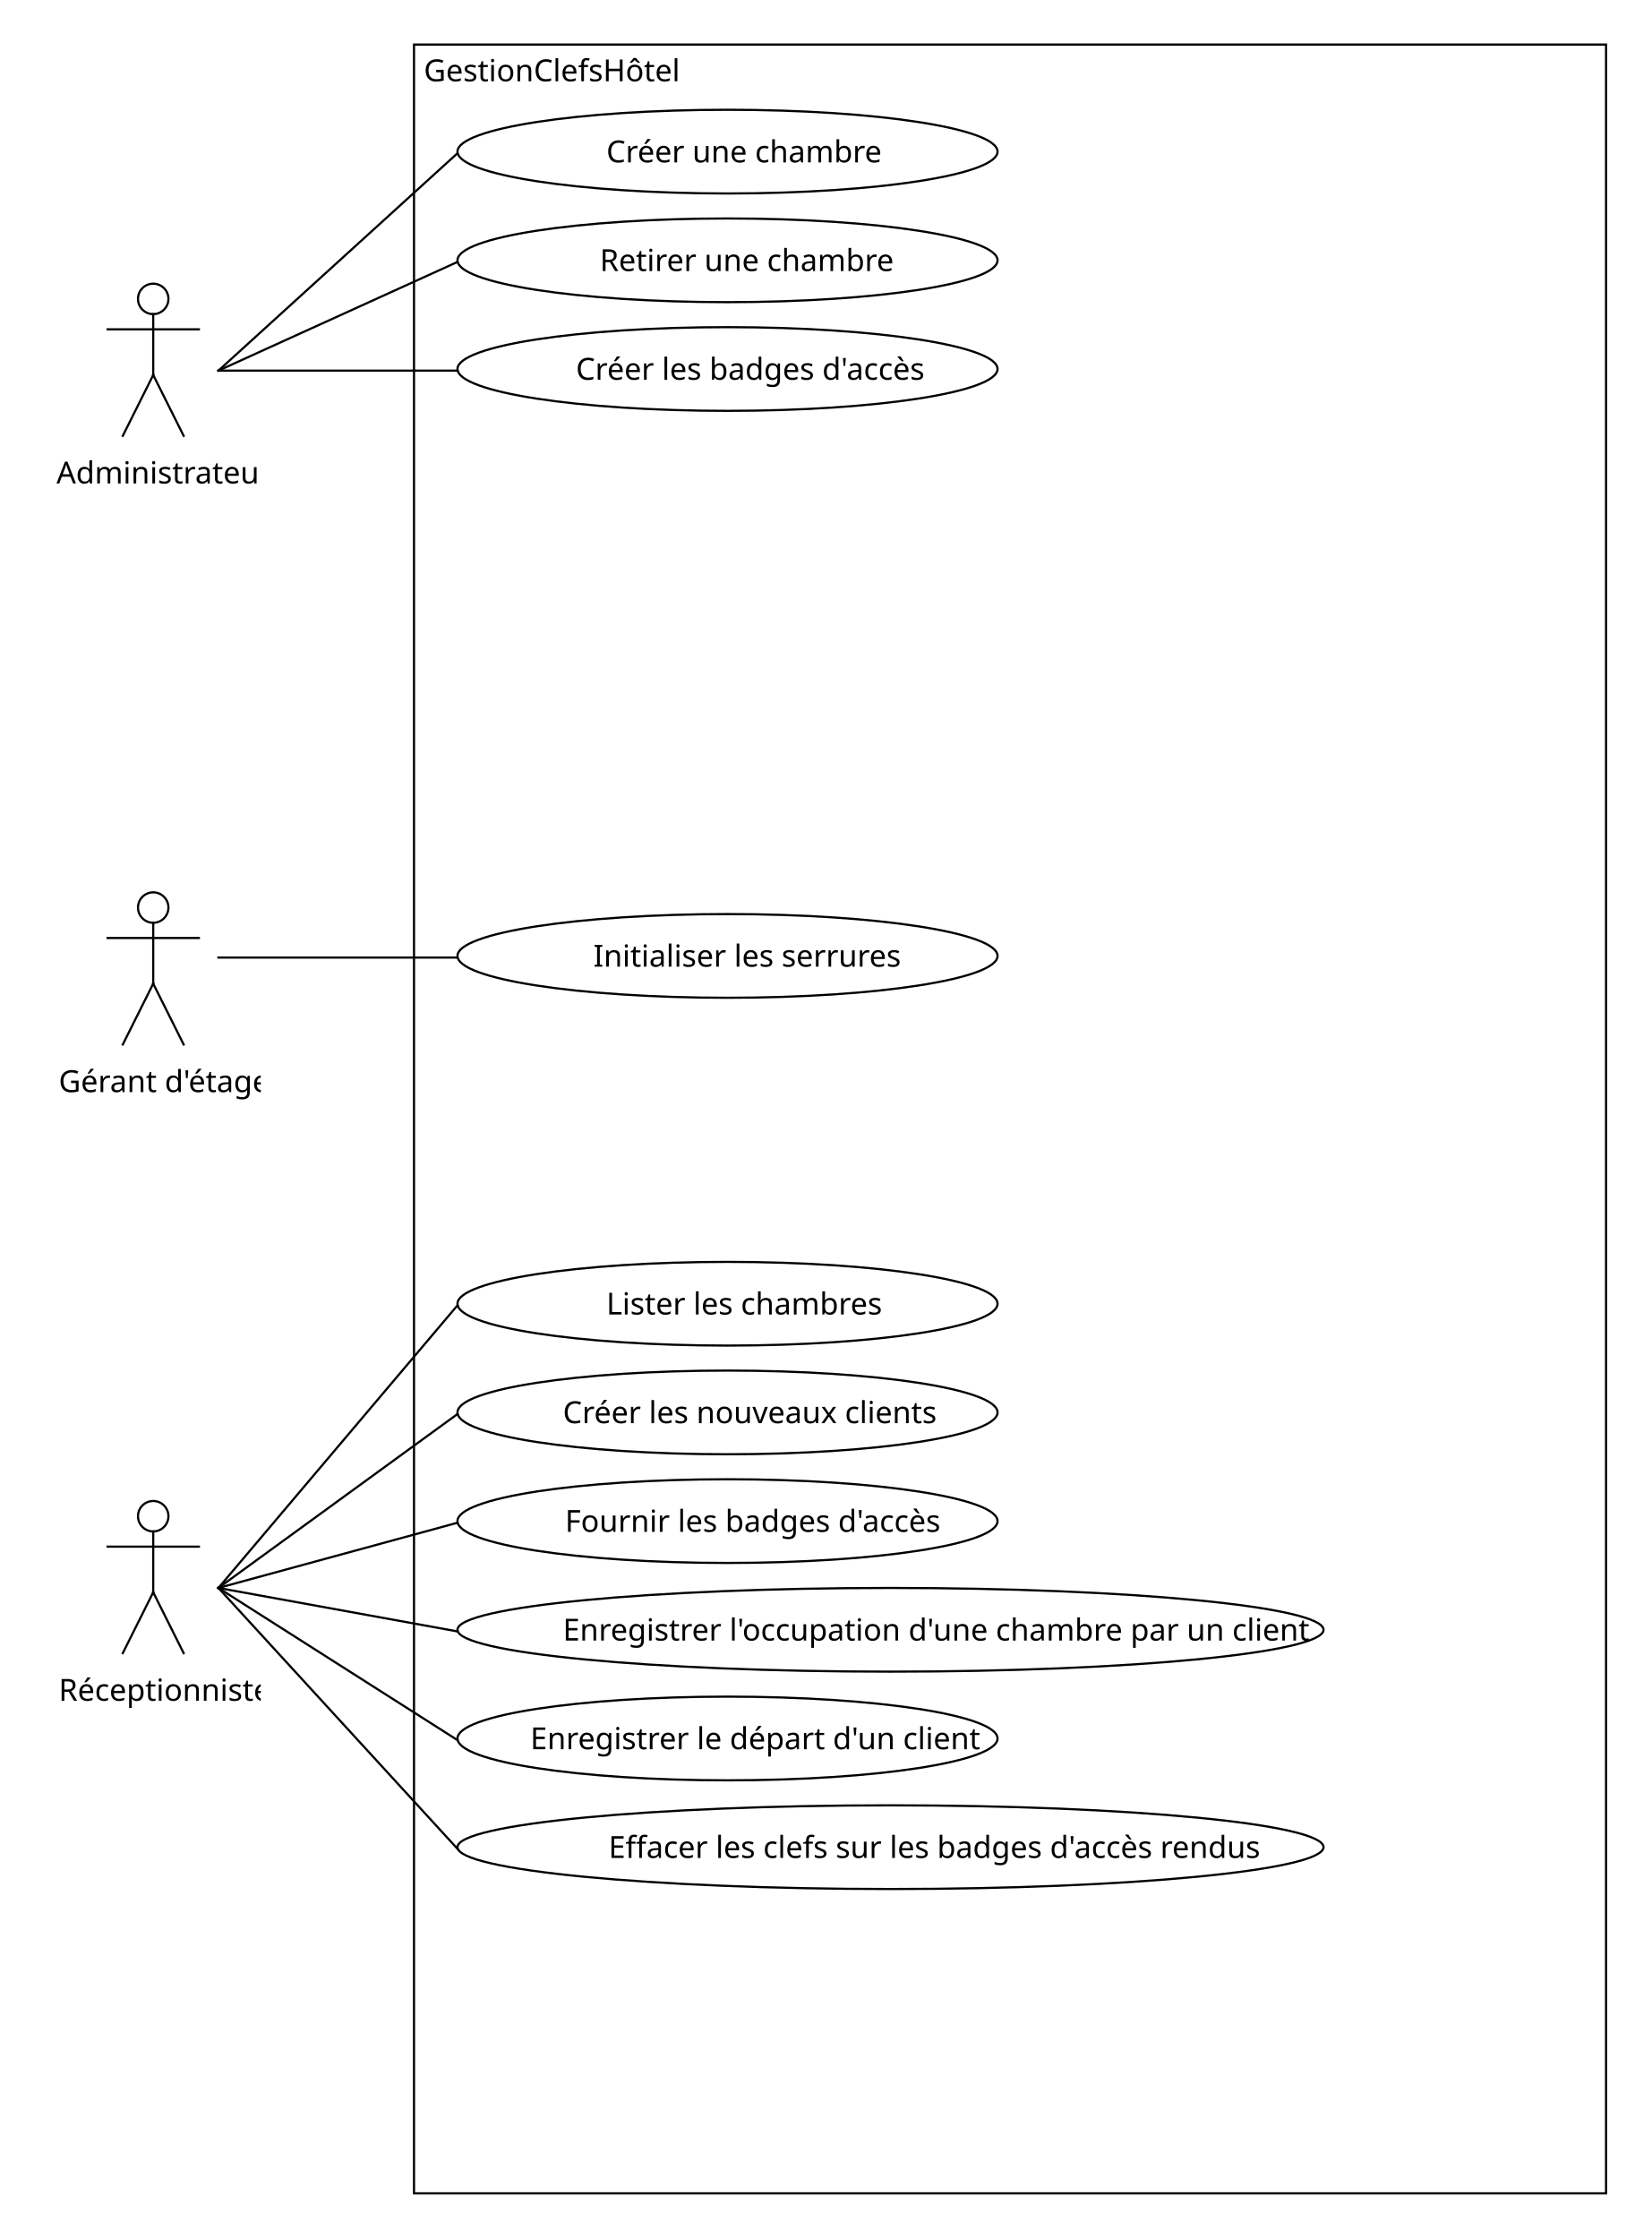
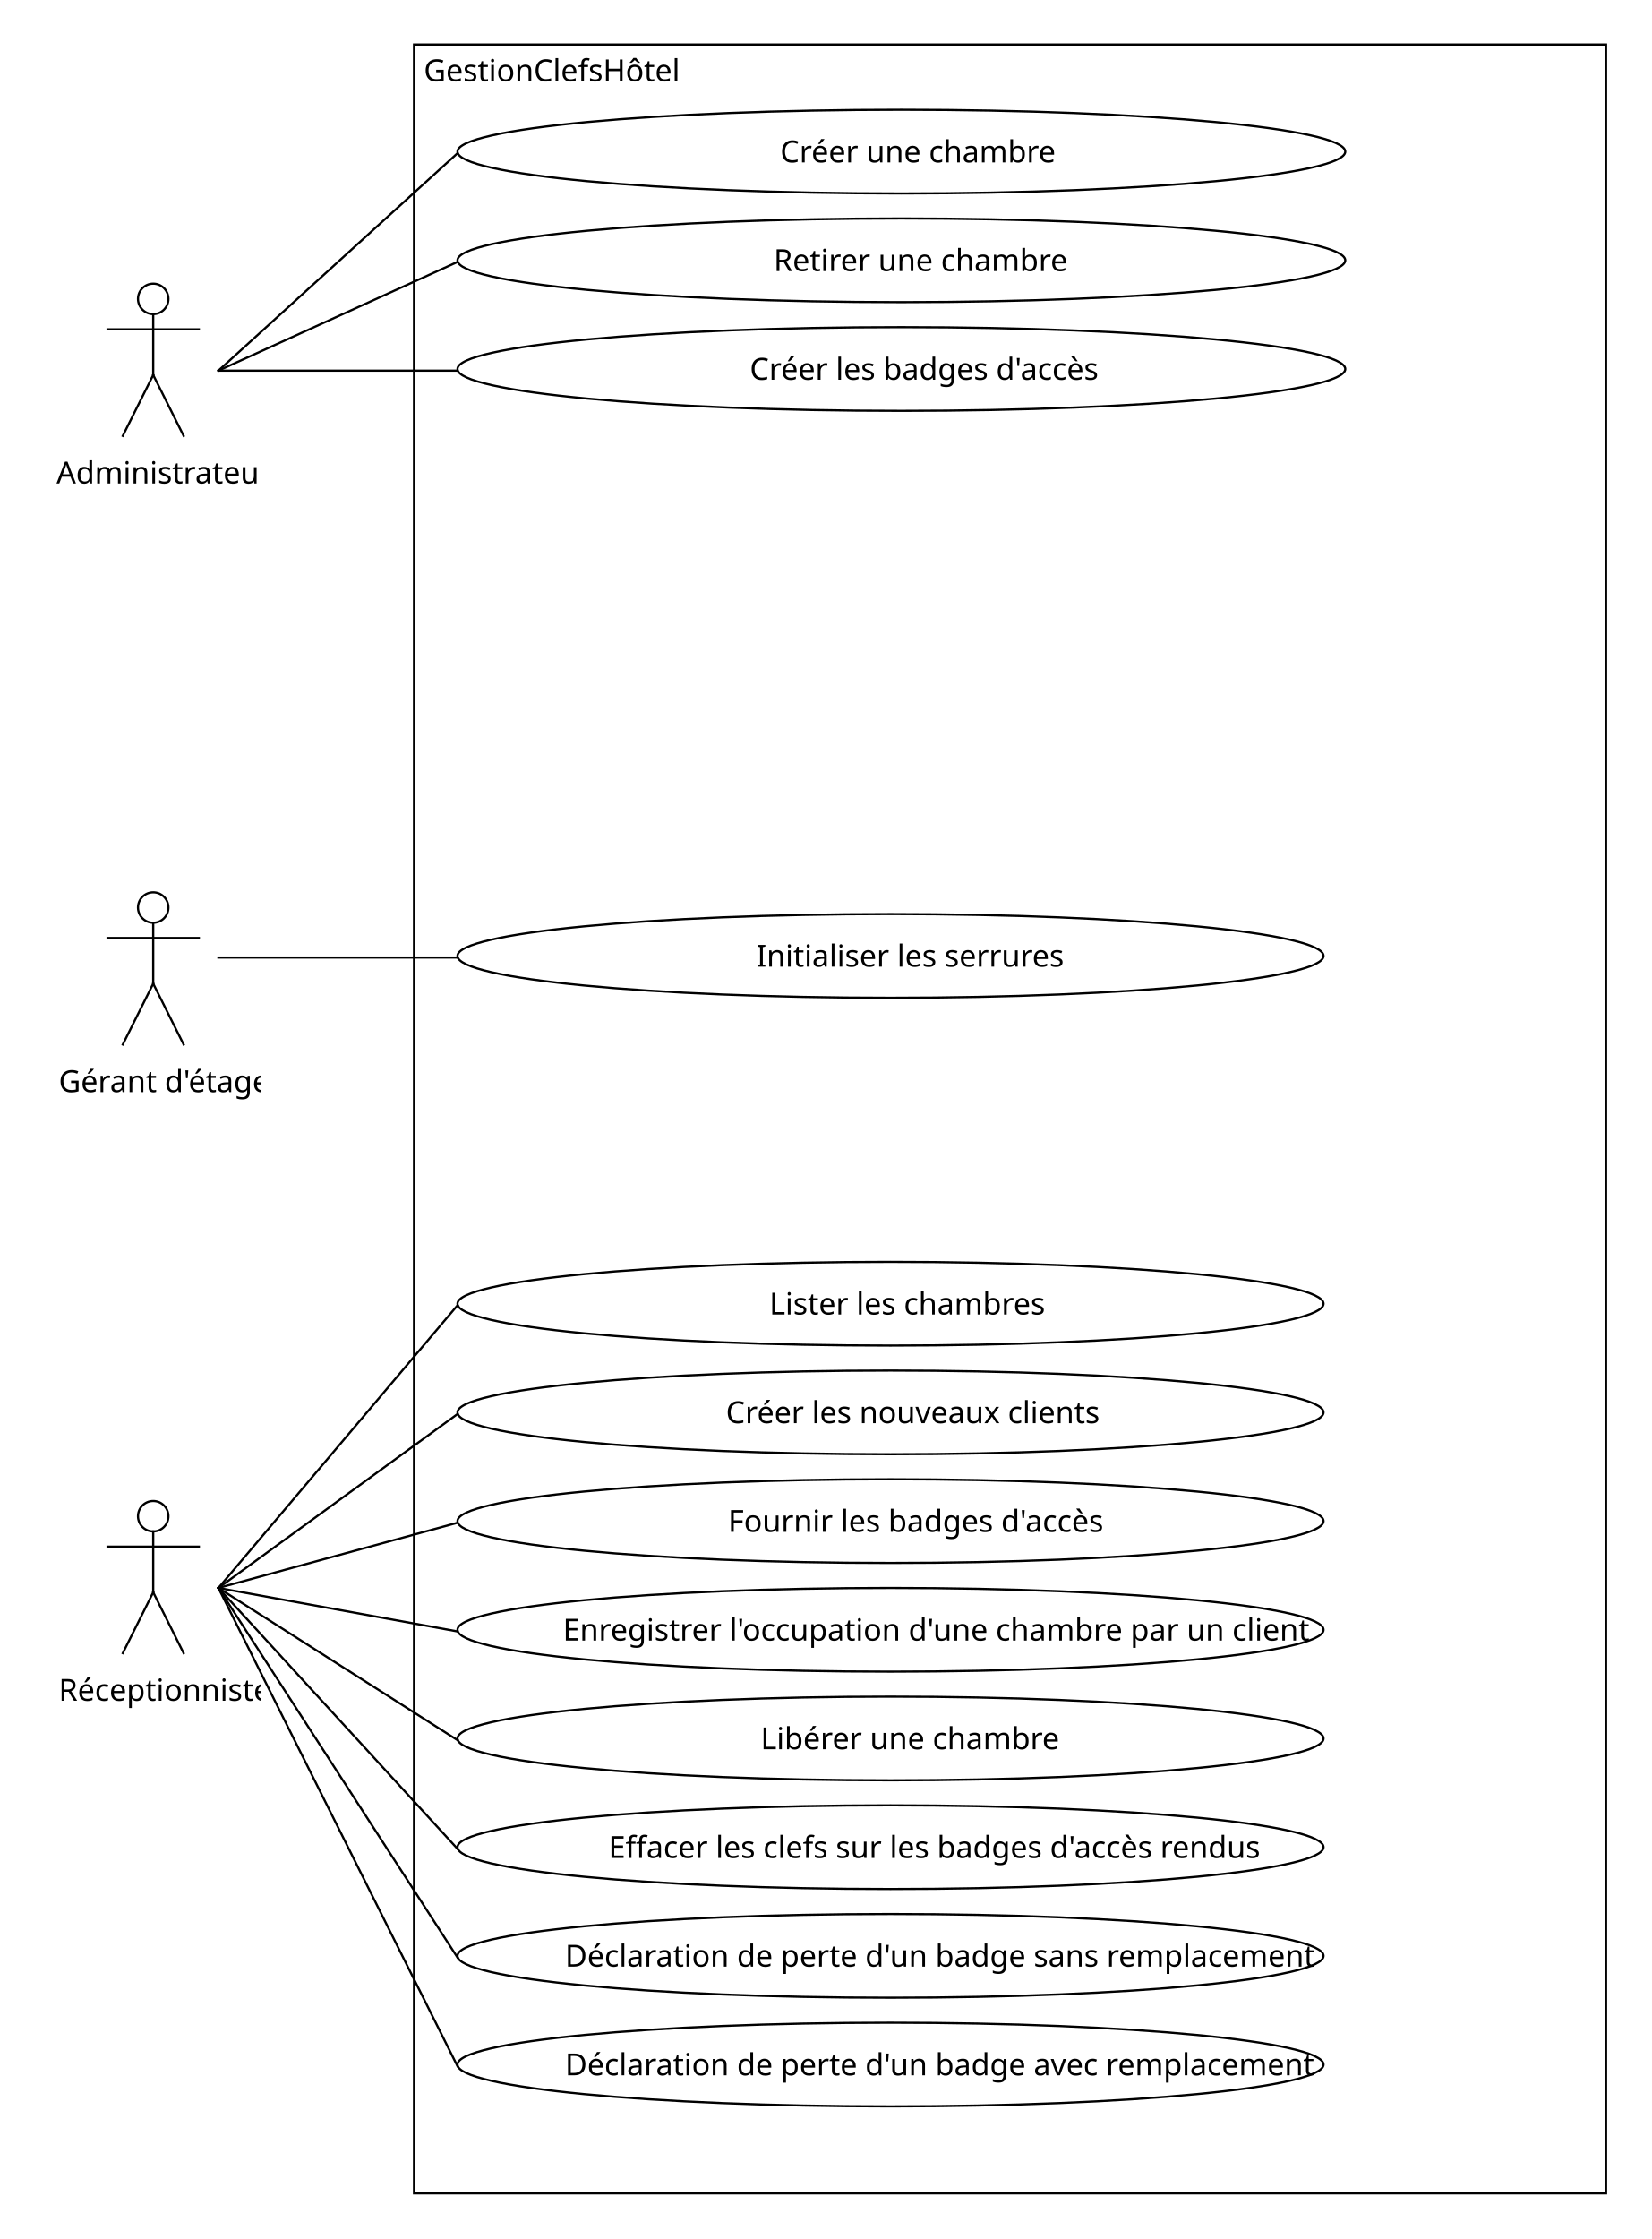
<svg xmlns="http://www.w3.org/2000/svg" fill-opacity="1" color-rendering="auto" color-interpolation="auto" text-rendering="auto" stroke="black" stroke-linecap="square" width="760" stroke-miterlimit="10" shape-rendering="auto" stroke-opacity="1" fill="black" stroke-dasharray="none" font-weight="normal" stroke-width="1" viewBox="-20 -10 760 1030" height="1030" font-family="'Dialog'" font-style="normal" stroke-linejoin="miter" font-size="12px" stroke-dashoffset="0" image-rendering="auto">
  <defs id="genericDefs" />
  <g>
    <defs id="defs1">
      <clipPath clipPathUnits="userSpaceOnUse" id="clipPath1">
        <path d="M0 0 L2147483647 0 L2147483647 2147483647 L0 2147483647 L0 0 Z" />
      </clipPath>
      <clipPath clipPathUnits="userSpaceOnUse" id="clipPath2">
        <path d="M0 0 L0 40 L400 40 L400 0 Z" />
      </clipPath>
      <clipPath clipPathUnits="userSpaceOnUse" id="clipPath3">
-         <path d="M0 0 L0 40 L250 40 L250 0 Z" />
+         <path d="M0 0 L0 40 L410 40 L410 0 Z" />
      </clipPath>
      <clipPath clipPathUnits="userSpaceOnUse" id="clipPath4">
        <path d="M0 0 L0 990 L550 990 L550 0 Z" />
      </clipPath>
      <clipPath clipPathUnits="userSpaceOnUse" id="clipPath5">
        <path d="M0 0 L0 110 L100 110 L100 0 Z" />
      </clipPath>
      <clipPath clipPathUnits="userSpaceOnUse" id="clipPath6">
+         <path d="M0 0 L0 250 L140 250 L140 0 Z" />
+       </clipPath>
+       <clipPath clipPathUnits="userSpaceOnUse" id="clipPath7">
+         <path d="M0 0 L0 200 L140 200 L140 0 Z" />
+       </clipPath>
+       <clipPath clipPathUnits="userSpaceOnUse" id="clipPath8">
        <path d="M0 0 L0 150 L140 150 L140 0 Z" />
      </clipPath>
-       <clipPath clipPathUnits="userSpaceOnUse" id="clipPath7">
+       <clipPath clipPathUnits="userSpaceOnUse" id="clipPath9">
        <path d="M0 0 L0 100 L140 100 L140 0 Z" />
      </clipPath>
-       <clipPath clipPathUnits="userSpaceOnUse" id="clipPath8">
+       <clipPath clipPathUnits="userSpaceOnUse" id="clipPath10">
        <path d="M0 0 L0 60 L140 60 L140 0 Z" />
      </clipPath>
-       <clipPath clipPathUnits="userSpaceOnUse" id="clipPath9">
+       <clipPath clipPathUnits="userSpaceOnUse" id="clipPath11">
        <path d="M0 0 L0 50 L140 50 L140 0 Z" />
      </clipPath>
-       <clipPath clipPathUnits="userSpaceOnUse" id="clipPath10">
+       <clipPath clipPathUnits="userSpaceOnUse" id="clipPath12">
        <path d="M0 0 L0 110 L140 110 L140 0 Z" />
      </clipPath>
-       <clipPath clipPathUnits="userSpaceOnUse" id="clipPath11">
+       <clipPath clipPathUnits="userSpaceOnUse" id="clipPath13">
        <path d="M0 0 L0 40 L140 40 L140 0 Z" />
      </clipPath>
-       <clipPath clipPathUnits="userSpaceOnUse" id="clipPath12">
+       <clipPath clipPathUnits="userSpaceOnUse" id="clipPath14">
        <path d="M0 0 L0 80 L140 80 L140 0 Z" />
      </clipPath>
-       <clipPath clipPathUnits="userSpaceOnUse" id="clipPath13">
+       <clipPath clipPathUnits="userSpaceOnUse" id="clipPath15">
        <path d="M0 0 L0 160 L140 160 L140 0 Z" />
      </clipPath>
-       <clipPath clipPathUnits="userSpaceOnUse" id="clipPath14">
+       <clipPath clipPathUnits="userSpaceOnUse" id="clipPath16">
        <path d="M0 0 L0 130 L140 130 L140 0 Z" />
      </clipPath>
    </defs>
+     <g fill="rgb(255,255,255)" fill-opacity="0" transform="translate(190,920)" stroke-opacity="0" stroke="rgb(255,255,255)">
+       <ellipse rx="199.25" ry="19.25" clip-path="url(#clipPath2)" cx="199.75" cy="19.75" stroke="none" />
+     </g>
+     <g transform="translate(190,920)">
+       <ellipse rx="199.25" fill="none" ry="19.25" clip-path="url(#clipPath2)" cx="199.75" cy="19.75" />
+       <text x="50" font-size="14px" y="24.695" clip-path="url(#clipPath2)" font-family="sans-serif" stroke="none" xml:space="preserve">Déclaration de perte d'un badge avec remplacement</text>
+     </g>
+     <g fill="rgb(255,255,255)" fill-opacity="0" transform="translate(190,870)" stroke-opacity="0" stroke="rgb(255,255,255)">
+       <ellipse rx="199.25" ry="19.25" clip-path="url(#clipPath2)" cx="199.75" cy="19.75" stroke="none" />
+     </g>
+     <g transform="translate(190,870)">
+       <ellipse rx="199.25" fill="none" ry="19.25" clip-path="url(#clipPath2)" cx="199.75" cy="19.75" />
+       <text x="50" font-size="14px" y="24.695" clip-path="url(#clipPath2)" font-family="sans-serif" stroke="none" xml:space="preserve">Déclaration de perte d'un badge sans remplacement</text>
+     </g>
    <g fill="rgb(255,255,255)" fill-opacity="0" transform="translate(190,820)" stroke-opacity="0" stroke="rgb(255,255,255)">
      <ellipse rx="199.25" ry="19.25" clip-path="url(#clipPath2)" cx="199.75" cy="19.75" stroke="none" />
    </g>
    <g transform="translate(190,820)">
      <ellipse rx="199.25" fill="none" ry="19.25" clip-path="url(#clipPath2)" cx="199.75" cy="19.75" />
      <text x="70" font-size="14px" y="24.695" clip-path="url(#clipPath2)" font-family="sans-serif" stroke="none" xml:space="preserve">Effacer les clefs sur les badges d'accès rendus</text>
    </g>
    <g fill="rgb(255,255,255)" fill-opacity="0" transform="translate(190,770)" stroke-opacity="0" stroke="rgb(255,255,255)">
-       <ellipse rx="124.25" ry="19.25" clip-path="url(#clipPath3)" cx="124.75" cy="19.75" stroke="none" />
+       <ellipse rx="199.25" ry="19.25" clip-path="url(#clipPath2)" cx="199.75" cy="19.75" stroke="none" />
    </g>
    <g transform="translate(190,770)">
-       <ellipse rx="124.25" fill="none" ry="19.25" clip-path="url(#clipPath3)" cx="124.75" cy="19.75" />
-       <text x="34" font-size="14px" y="24.695" clip-path="url(#clipPath3)" font-family="sans-serif" stroke="none" xml:space="preserve">Enregistrer le départ d'un client</text>
+       <ellipse rx="199.25" fill="none" ry="19.25" clip-path="url(#clipPath2)" cx="199.75" cy="19.75" />
+       <text x="140" font-size="14px" y="24.695" clip-path="url(#clipPath2)" font-family="sans-serif" stroke="none" xml:space="preserve">Libérer une chambre</text>
    </g>
    <g fill="rgb(255,255,255)" fill-opacity="0" transform="translate(190,670)" stroke-opacity="0" stroke="rgb(255,255,255)">
-       <ellipse rx="124.25" ry="19.25" clip-path="url(#clipPath3)" cx="124.75" cy="19.75" stroke="none" />
+       <ellipse rx="199.25" ry="19.25" clip-path="url(#clipPath2)" cx="199.75" cy="19.75" stroke="none" />
    </g>
    <g transform="translate(190,670)">
-       <ellipse rx="124.25" fill="none" ry="19.25" clip-path="url(#clipPath3)" cx="124.75" cy="19.75" />
-       <text x="50" font-size="14px" y="24.695" clip-path="url(#clipPath3)" font-family="sans-serif" stroke="none" xml:space="preserve">Fournir les badges d'accès</text>
+       <ellipse rx="199.25" fill="none" ry="19.25" clip-path="url(#clipPath2)" cx="199.75" cy="19.75" />
+       <text x="125" font-size="14px" y="24.695" clip-path="url(#clipPath2)" font-family="sans-serif" stroke="none" xml:space="preserve">Fournir les badges d'accès</text>
    </g>
    <g fill="rgb(255,255,255)" fill-opacity="0" transform="translate(190,720)" stroke-opacity="0" stroke="rgb(255,255,255)">
      <ellipse rx="199.25" ry="19.25" clip-path="url(#clipPath2)" cx="199.75" cy="19.75" stroke="none" />
    </g>
    <g transform="translate(190,720)">
      <ellipse rx="199.25" fill="none" ry="19.25" clip-path="url(#clipPath2)" cx="199.75" cy="19.75" />
      <text x="49" font-size="14px" y="24.695" clip-path="url(#clipPath2)" font-family="sans-serif" stroke="none" xml:space="preserve">Enregistrer l'occupation d'une chambre par un client</text>
    </g>
    <g fill="rgb(255,255,255)" fill-opacity="0" transform="translate(190,620)" stroke-opacity="0" stroke="rgb(255,255,255)">
-       <ellipse rx="124.25" ry="19.25" clip-path="url(#clipPath3)" cx="124.75" cy="19.75" stroke="none" />
+       <ellipse rx="199.25" ry="19.25" clip-path="url(#clipPath2)" cx="199.75" cy="19.75" stroke="none" />
    </g>
    <g transform="translate(190,620)">
-       <ellipse rx="124.25" fill="none" ry="19.25" clip-path="url(#clipPath3)" cx="124.75" cy="19.75" />
-       <text x="49" font-size="14px" y="24.695" clip-path="url(#clipPath3)" font-family="sans-serif" stroke="none" xml:space="preserve">Créer les nouveaux clients</text>
+       <ellipse rx="199.25" fill="none" ry="19.25" clip-path="url(#clipPath2)" cx="199.75" cy="19.75" />
+       <text x="124" font-size="14px" y="24.695" clip-path="url(#clipPath2)" font-family="sans-serif" stroke="none" xml:space="preserve">Créer les nouveaux clients</text>
    </g>
    <g fill="rgb(255,255,255)" fill-opacity="0" transform="translate(190,410)" stroke-opacity="0" stroke="rgb(255,255,255)">
-       <ellipse rx="124.25" ry="19.25" clip-path="url(#clipPath3)" cx="124.75" cy="19.75" stroke="none" />
+       <ellipse rx="199.25" ry="19.25" clip-path="url(#clipPath2)" cx="199.75" cy="19.75" stroke="none" />
    </g>
    <g transform="translate(190,410)">
-       <ellipse rx="124.25" fill="none" ry="19.25" clip-path="url(#clipPath3)" cx="124.75" cy="19.75" />
-       <text x="63" font-size="14px" y="24.695" clip-path="url(#clipPath3)" font-family="sans-serif" stroke="none" xml:space="preserve">Initialiser les serrures</text>
+       <ellipse rx="199.25" fill="none" ry="19.25" clip-path="url(#clipPath2)" cx="199.75" cy="19.75" />
+       <text x="138" font-size="14px" y="24.695" clip-path="url(#clipPath2)" font-family="sans-serif" stroke="none" xml:space="preserve">Initialiser les serrures</text>
    </g>
    <g fill="rgb(255,255,255)" fill-opacity="0" transform="translate(190,140)" stroke-opacity="0" stroke="rgb(255,255,255)">
-       <ellipse rx="124.25" ry="19.25" clip-path="url(#clipPath3)" cx="124.75" cy="19.75" stroke="none" />
+       <ellipse rx="204.25" ry="19.25" clip-path="url(#clipPath3)" cx="204.75" cy="19.75" stroke="none" />
    </g>
    <g transform="translate(190,140)">
-       <ellipse rx="124.25" fill="none" ry="19.25" clip-path="url(#clipPath3)" cx="124.75" cy="19.75" />
-       <text x="55" font-size="14px" y="24.695" clip-path="url(#clipPath3)" font-family="sans-serif" stroke="none" xml:space="preserve">Créer les badges d'accès</text>
+       <ellipse rx="204.25" fill="none" ry="19.25" clip-path="url(#clipPath3)" cx="204.75" cy="19.75" />
+       <text x="135" font-size="14px" y="24.695" clip-path="url(#clipPath3)" font-family="sans-serif" stroke="none" xml:space="preserve">Créer les badges d'accès</text>
    </g>
    <g fill="rgb(255,255,255)" fill-opacity="0" transform="translate(170,10)" stroke-opacity="0" stroke="rgb(255,255,255)">
      <rect x="0.5" width="548.5" height="988.5" y="0.5" clip-path="url(#clipPath4)" stroke="none" />
    </g>
    <g transform="translate(170,10)">
      <rect fill="none" x="0.5" width="548.5" height="988.5" y="0.5" clip-path="url(#clipPath4)" />
      <text x="5" font-size="14px" y="17.391" clip-path="url(#clipPath4)" font-family="sans-serif" stroke="none" xml:space="preserve">GestionClefsHôtel</text>
    </g>
    <g fill="rgb(255,255,255)" fill-opacity="0" transform="translate(190,90)" stroke-opacity="0" stroke="rgb(255,255,255)">
-       <ellipse rx="124.25" ry="19.25" clip-path="url(#clipPath3)" cx="124.75" cy="19.75" stroke="none" />
+       <ellipse rx="204.25" ry="19.25" clip-path="url(#clipPath3)" cx="204.75" cy="19.75" stroke="none" />
    </g>
    <g transform="translate(190,90)">
-       <ellipse rx="124.25" fill="none" ry="19.25" clip-path="url(#clipPath3)" cx="124.75" cy="19.75" />
-       <text x="66" font-size="14px" y="24.695" clip-path="url(#clipPath3)" font-family="sans-serif" stroke="none" xml:space="preserve">Retirer une chambre</text>
+       <ellipse rx="204.25" fill="none" ry="19.25" clip-path="url(#clipPath3)" cx="204.75" cy="19.75" />
+       <text x="146" font-size="14px" y="24.695" clip-path="url(#clipPath3)" font-family="sans-serif" stroke="none" xml:space="preserve">Retirer une chambre</text>
    </g>
    <g fill="rgb(255,255,255)" fill-opacity="0" transform="translate(190,570)" stroke-opacity="0" stroke="rgb(255,255,255)">
-       <ellipse rx="124.25" ry="19.25" clip-path="url(#clipPath3)" cx="124.75" cy="19.75" stroke="none" />
+       <ellipse rx="199.25" ry="19.25" clip-path="url(#clipPath2)" cx="199.75" cy="19.75" stroke="none" />
    </g>
    <g transform="translate(190,570)">
-       <ellipse rx="124.25" fill="none" ry="19.25" clip-path="url(#clipPath3)" cx="124.75" cy="19.75" />
-       <text x="69" font-size="14px" y="24.695" clip-path="url(#clipPath3)" font-family="sans-serif" stroke="none" xml:space="preserve">Lister les chambres</text>
+       <ellipse rx="199.25" fill="none" ry="19.25" clip-path="url(#clipPath2)" cx="199.75" cy="19.75" />
+       <text x="144" font-size="14px" y="24.695" clip-path="url(#clipPath2)" font-family="sans-serif" stroke="none" xml:space="preserve">Lister les chambres</text>
    </g>
    <g fill="rgb(255,255,255)" fill-opacity="0" transform="translate(0,400)" stroke-opacity="0" stroke="rgb(255,255,255)">
      <circle r="7" clip-path="url(#clipPath5)" cx="50.5" cy="7.5" stroke="none" />
    </g>
    <g transform="translate(0,400)">
      <circle fill="none" r="7" clip-path="url(#clipPath5)" cx="50.5" cy="7.5" />
      <path fill="none" d="M29.5 21.5 L71.5 21.5" clip-path="url(#clipPath5)" />
      <path fill="none" d="M50.5 14.5 L50.5 42.5" clip-path="url(#clipPath5)" />
      <path fill="none" d="M50.5 42.5 L36.5 70.5" clip-path="url(#clipPath5)" />
      <path fill="none" d="M50.5 42.5 L64.5 70.5" clip-path="url(#clipPath5)" />
      <text x="7" font-size="14px" y="92.391" clip-path="url(#clipPath5)" font-family="sans-serif" stroke="none" xml:space="preserve">Gérant d'étage</text>
    </g>
    <g fill="rgb(255,255,255)" fill-opacity="0" transform="translate(0,680)" stroke-opacity="0" stroke="rgb(255,255,255)">
      <circle r="7" clip-path="url(#clipPath5)" cx="50.5" cy="7.5" stroke="none" />
    </g>
    <g transform="translate(0,680)">
      <circle fill="none" r="7" clip-path="url(#clipPath5)" cx="50.5" cy="7.5" />
      <path fill="none" d="M29.5 21.5 L71.5 21.5" clip-path="url(#clipPath5)" />
      <path fill="none" d="M50.5 14.5 L50.5 42.5" clip-path="url(#clipPath5)" />
      <path fill="none" d="M50.5 42.5 L36.5 70.5" clip-path="url(#clipPath5)" />
      <path fill="none" d="M50.5 42.5 L64.5 70.5" clip-path="url(#clipPath5)" />
      <text x="7" font-size="14px" y="92.391" clip-path="url(#clipPath5)" font-family="sans-serif" stroke="none" xml:space="preserve">Réceptionniste</text>
    </g>
    <g fill="rgb(255,255,255)" fill-opacity="0" transform="translate(0,120)" stroke-opacity="0" stroke="rgb(255,255,255)">
      <circle r="7" clip-path="url(#clipPath5)" cx="50.5" cy="7.5" stroke="none" />
    </g>
    <g transform="translate(0,120)">
      <circle fill="none" r="7" clip-path="url(#clipPath5)" cx="50.5" cy="7.5" />
      <path fill="none" d="M29.5 21.5 L71.5 21.5" clip-path="url(#clipPath5)" />
      <path fill="none" d="M50.5 14.5 L50.5 42.5" clip-path="url(#clipPath5)" />
      <path fill="none" d="M50.5 42.5 L36.5 70.5" clip-path="url(#clipPath5)" />
      <path fill="none" d="M50.5 42.5 L64.5 70.5" clip-path="url(#clipPath5)" />
      <text x="6" font-size="14px" y="92.391" clip-path="url(#clipPath5)" font-family="sans-serif" stroke="none" xml:space="preserve">Administrateur</text>
    </g>
    <g fill="rgb(255,255,255)" fill-opacity="0" transform="translate(190,40)" stroke-opacity="0" stroke="rgb(255,255,255)">
-       <ellipse rx="124.25" ry="19.25" clip-path="url(#clipPath3)" cx="124.75" cy="19.75" stroke="none" />
+       <ellipse rx="204.25" ry="19.25" clip-path="url(#clipPath3)" cx="204.75" cy="19.75" stroke="none" />
    </g>
    <g transform="translate(190,40)">
-       <ellipse rx="124.25" fill="none" ry="19.25" clip-path="url(#clipPath3)" cx="124.75" cy="19.75" />
-       <text x="69" font-size="14px" y="24.695" clip-path="url(#clipPath3)" font-family="sans-serif" stroke="none" xml:space="preserve">Créer une chambre</text>
-     </g>
-     <g transform="translate(70,710)">
-       <path fill="none" d="M10.5 10.5 L120.5 130.5" clip-path="url(#clipPath6)" />
-     </g>
-     <g transform="translate(70,710)">
-       <path fill="none" d="M10.5 10.5 L120.5 80.5" clip-path="url(#clipPath7)" />
+       <ellipse rx="204.25" fill="none" ry="19.25" clip-path="url(#clipPath3)" cx="204.75" cy="19.75" />
+       <text x="149" font-size="14px" y="24.695" clip-path="url(#clipPath3)" font-family="sans-serif" stroke="none" xml:space="preserve">Créer une chambre</text>
+     </g>
+     <g transform="translate(70,710)">
+       <path fill="none" d="M10.5 10.5 L120.5 230.5" clip-path="url(#clipPath6)" />
+     </g>
+     <g transform="translate(70,710)">
+       <path fill="none" d="M10.5 10.5 L120.5 180.5" clip-path="url(#clipPath7)" />
+     </g>
+     <g transform="translate(70,710)">
+       <path fill="none" d="M10.5 10.5 L120.5 130.5" clip-path="url(#clipPath8)" />
+     </g>
+     <g transform="translate(70,710)">
+       <path fill="none" d="M10.5 10.5 L120.5 80.5" clip-path="url(#clipPath9)" />
    </g>
    <g transform="translate(70,680)">
-       <path fill="none" d="M10.5 40.5 L120.5 10.5" clip-path="url(#clipPath8)" />
-     </g>
-     <g transform="translate(70,710)">
-       <path fill="none" d="M10.5 10.5 L120.5 30.5" clip-path="url(#clipPath9)" />
+       <path fill="none" d="M10.5 40.5 L120.5 10.5" clip-path="url(#clipPath10)" />
+     </g>
+     <g transform="translate(70,710)">
+       <path fill="none" d="M10.5 10.5 L120.5 30.5" clip-path="url(#clipPath11)" />
    </g>
    <g transform="translate(70,630)">
-       <path fill="none" d="M10.5 90.5 L120.5 10.5" clip-path="url(#clipPath10)" />
+       <path fill="none" d="M10.5 90.5 L120.5 10.5" clip-path="url(#clipPath12)" />
    </g>
    <g transform="translate(70,410)">
-       <path fill="none" d="M10.5 20.5 L120.5 20.5" clip-path="url(#clipPath11)" />
+       <path fill="none" d="M10.5 20.5 L120.5 20.5" clip-path="url(#clipPath13)" />
    </g>
    <g transform="translate(70,140)">
-       <path fill="none" d="M10.5 20.5 L120.5 20.5" clip-path="url(#clipPath11)" />
+       <path fill="none" d="M10.5 20.5 L120.5 20.5" clip-path="url(#clipPath13)" />
    </g>
    <g transform="translate(70,100)">
-       <path fill="none" d="M10.5 60.5 L120.5 10.5" clip-path="url(#clipPath12)" />
+       <path fill="none" d="M10.5 60.5 L120.5 10.5" clip-path="url(#clipPath14)" />
    </g>
    <g transform="translate(70,580)">
-       <path fill="none" d="M10.5 140.5 L120.5 10.5" clip-path="url(#clipPath13)" />
+       <path fill="none" d="M10.5 140.5 L120.5 10.5" clip-path="url(#clipPath15)" />
    </g>
    <g transform="translate(70,50)">
-       <path fill="none" d="M10.5 110.5 L120.5 10.5" clip-path="url(#clipPath14)" />
+       <path fill="none" d="M10.5 110.5 L120.5 10.5" clip-path="url(#clipPath16)" />
    </g>
  </g>
</svg>
